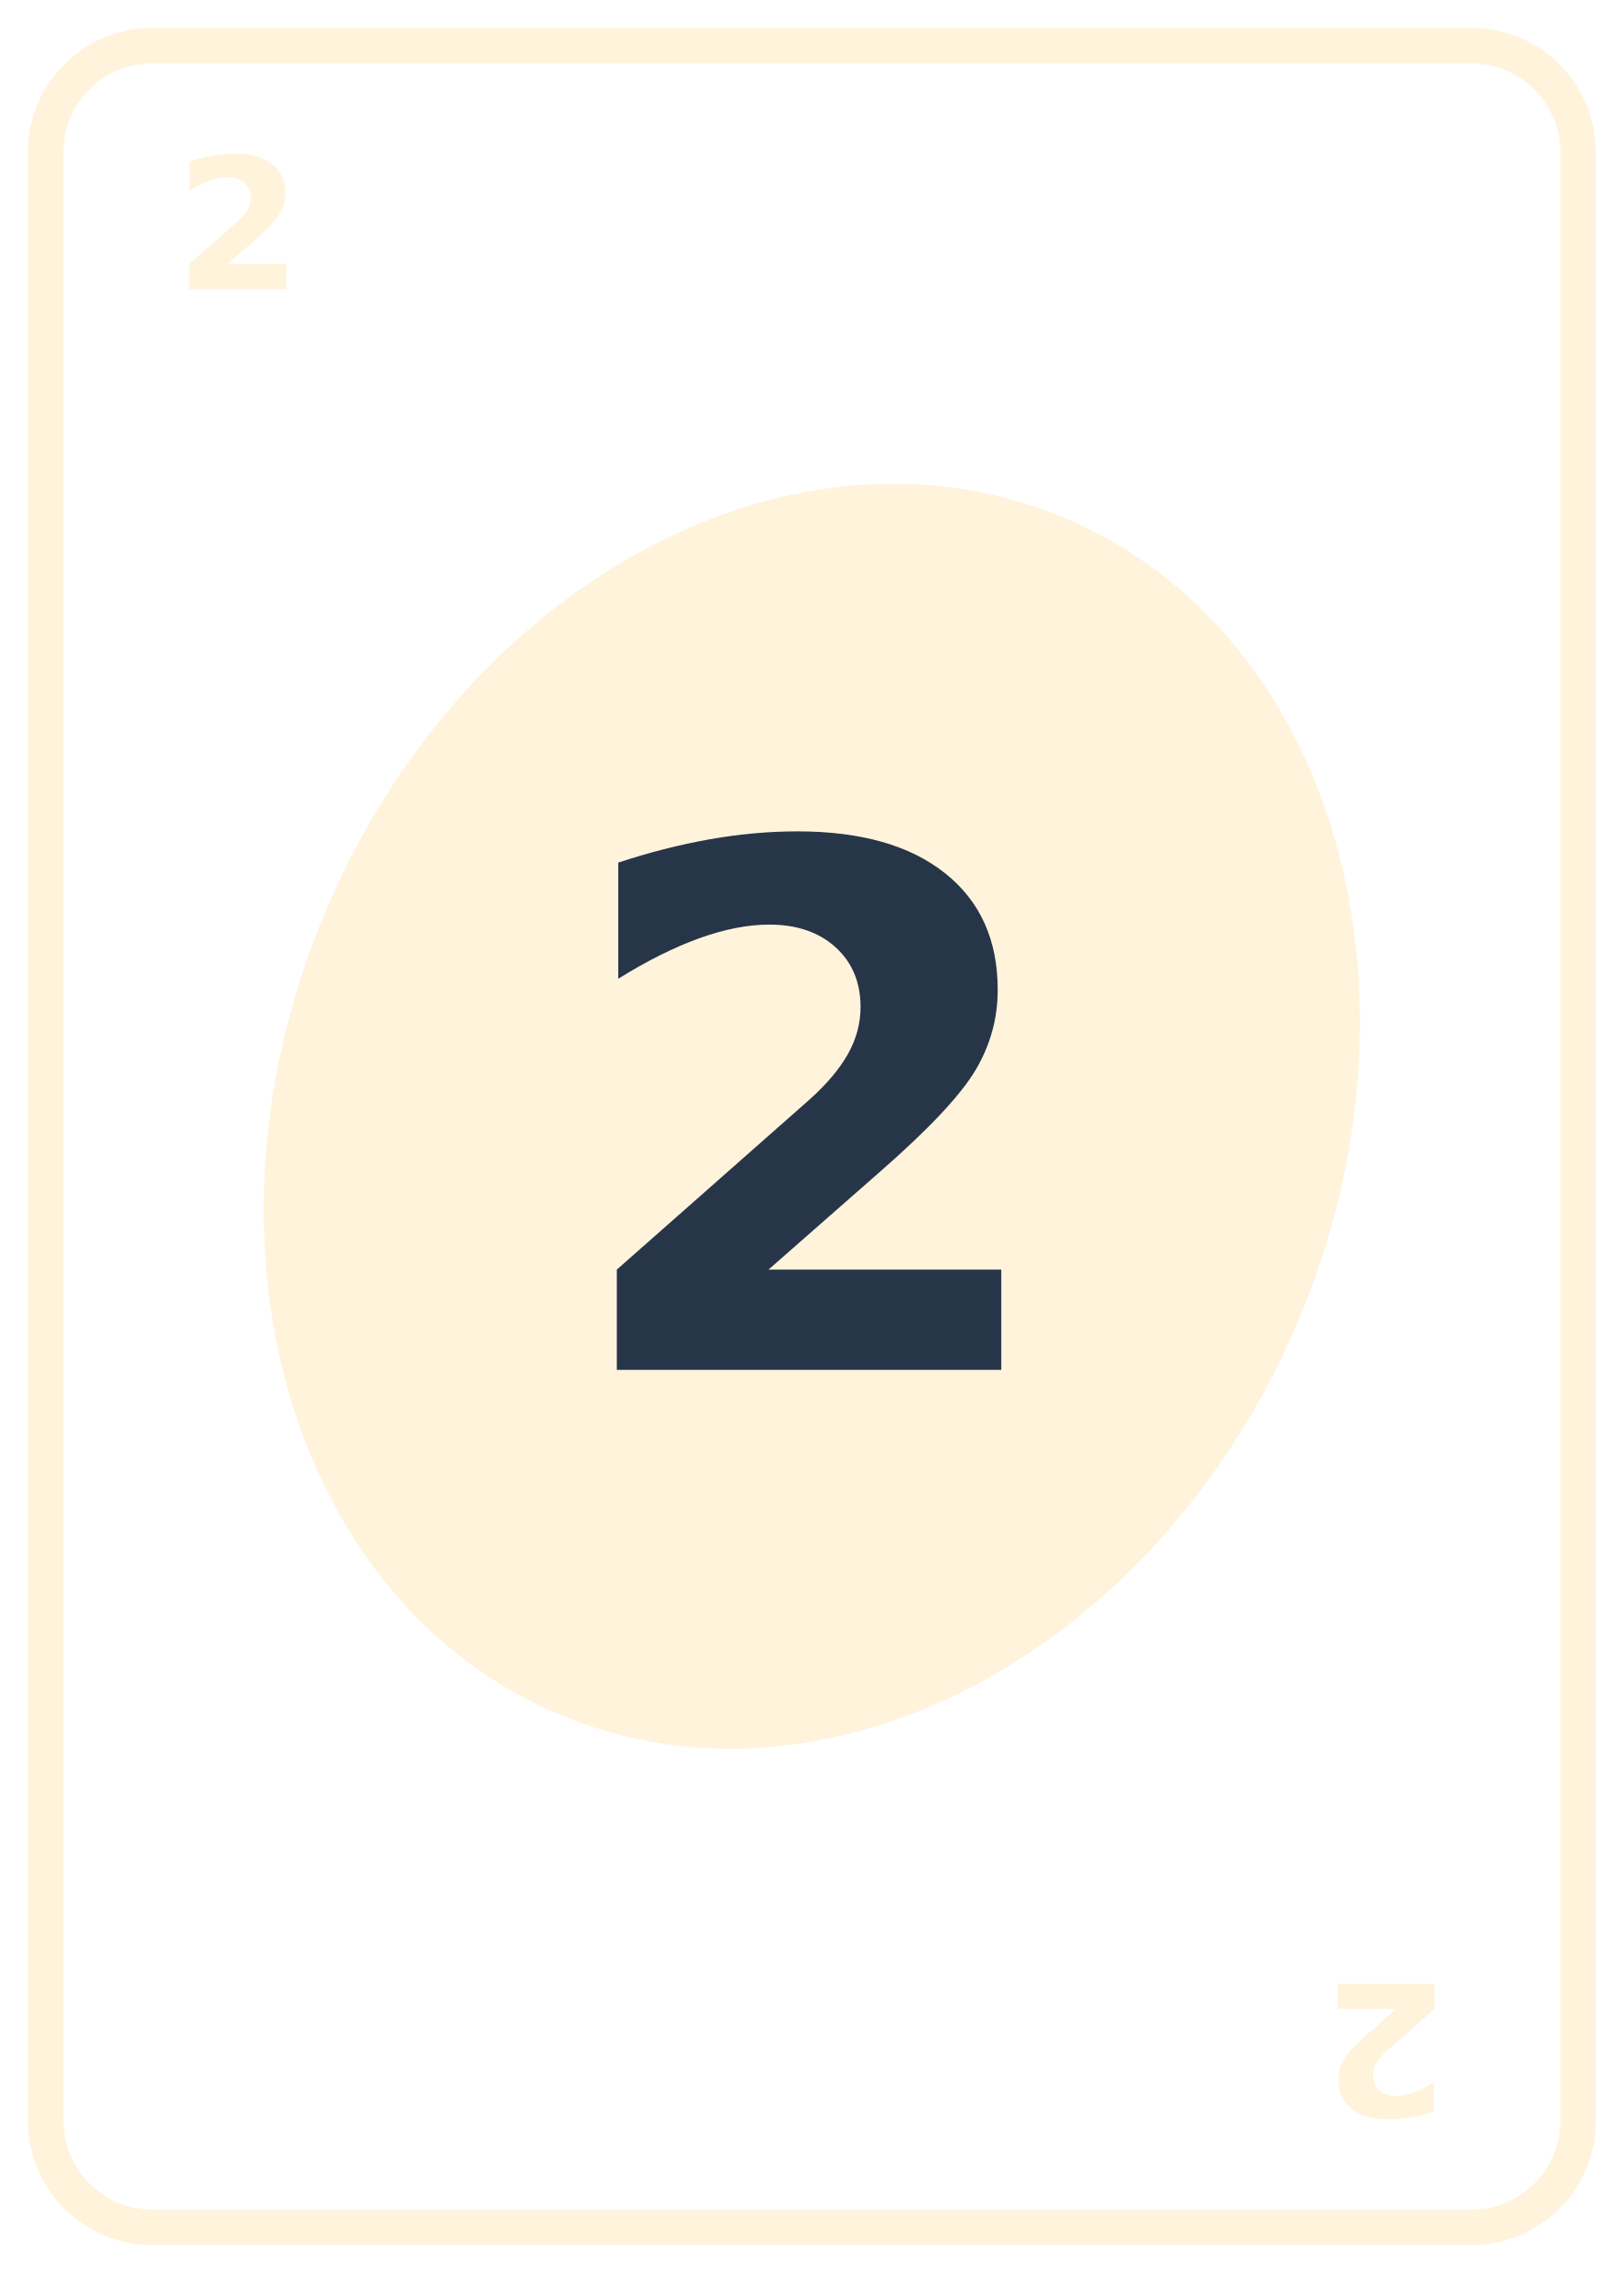
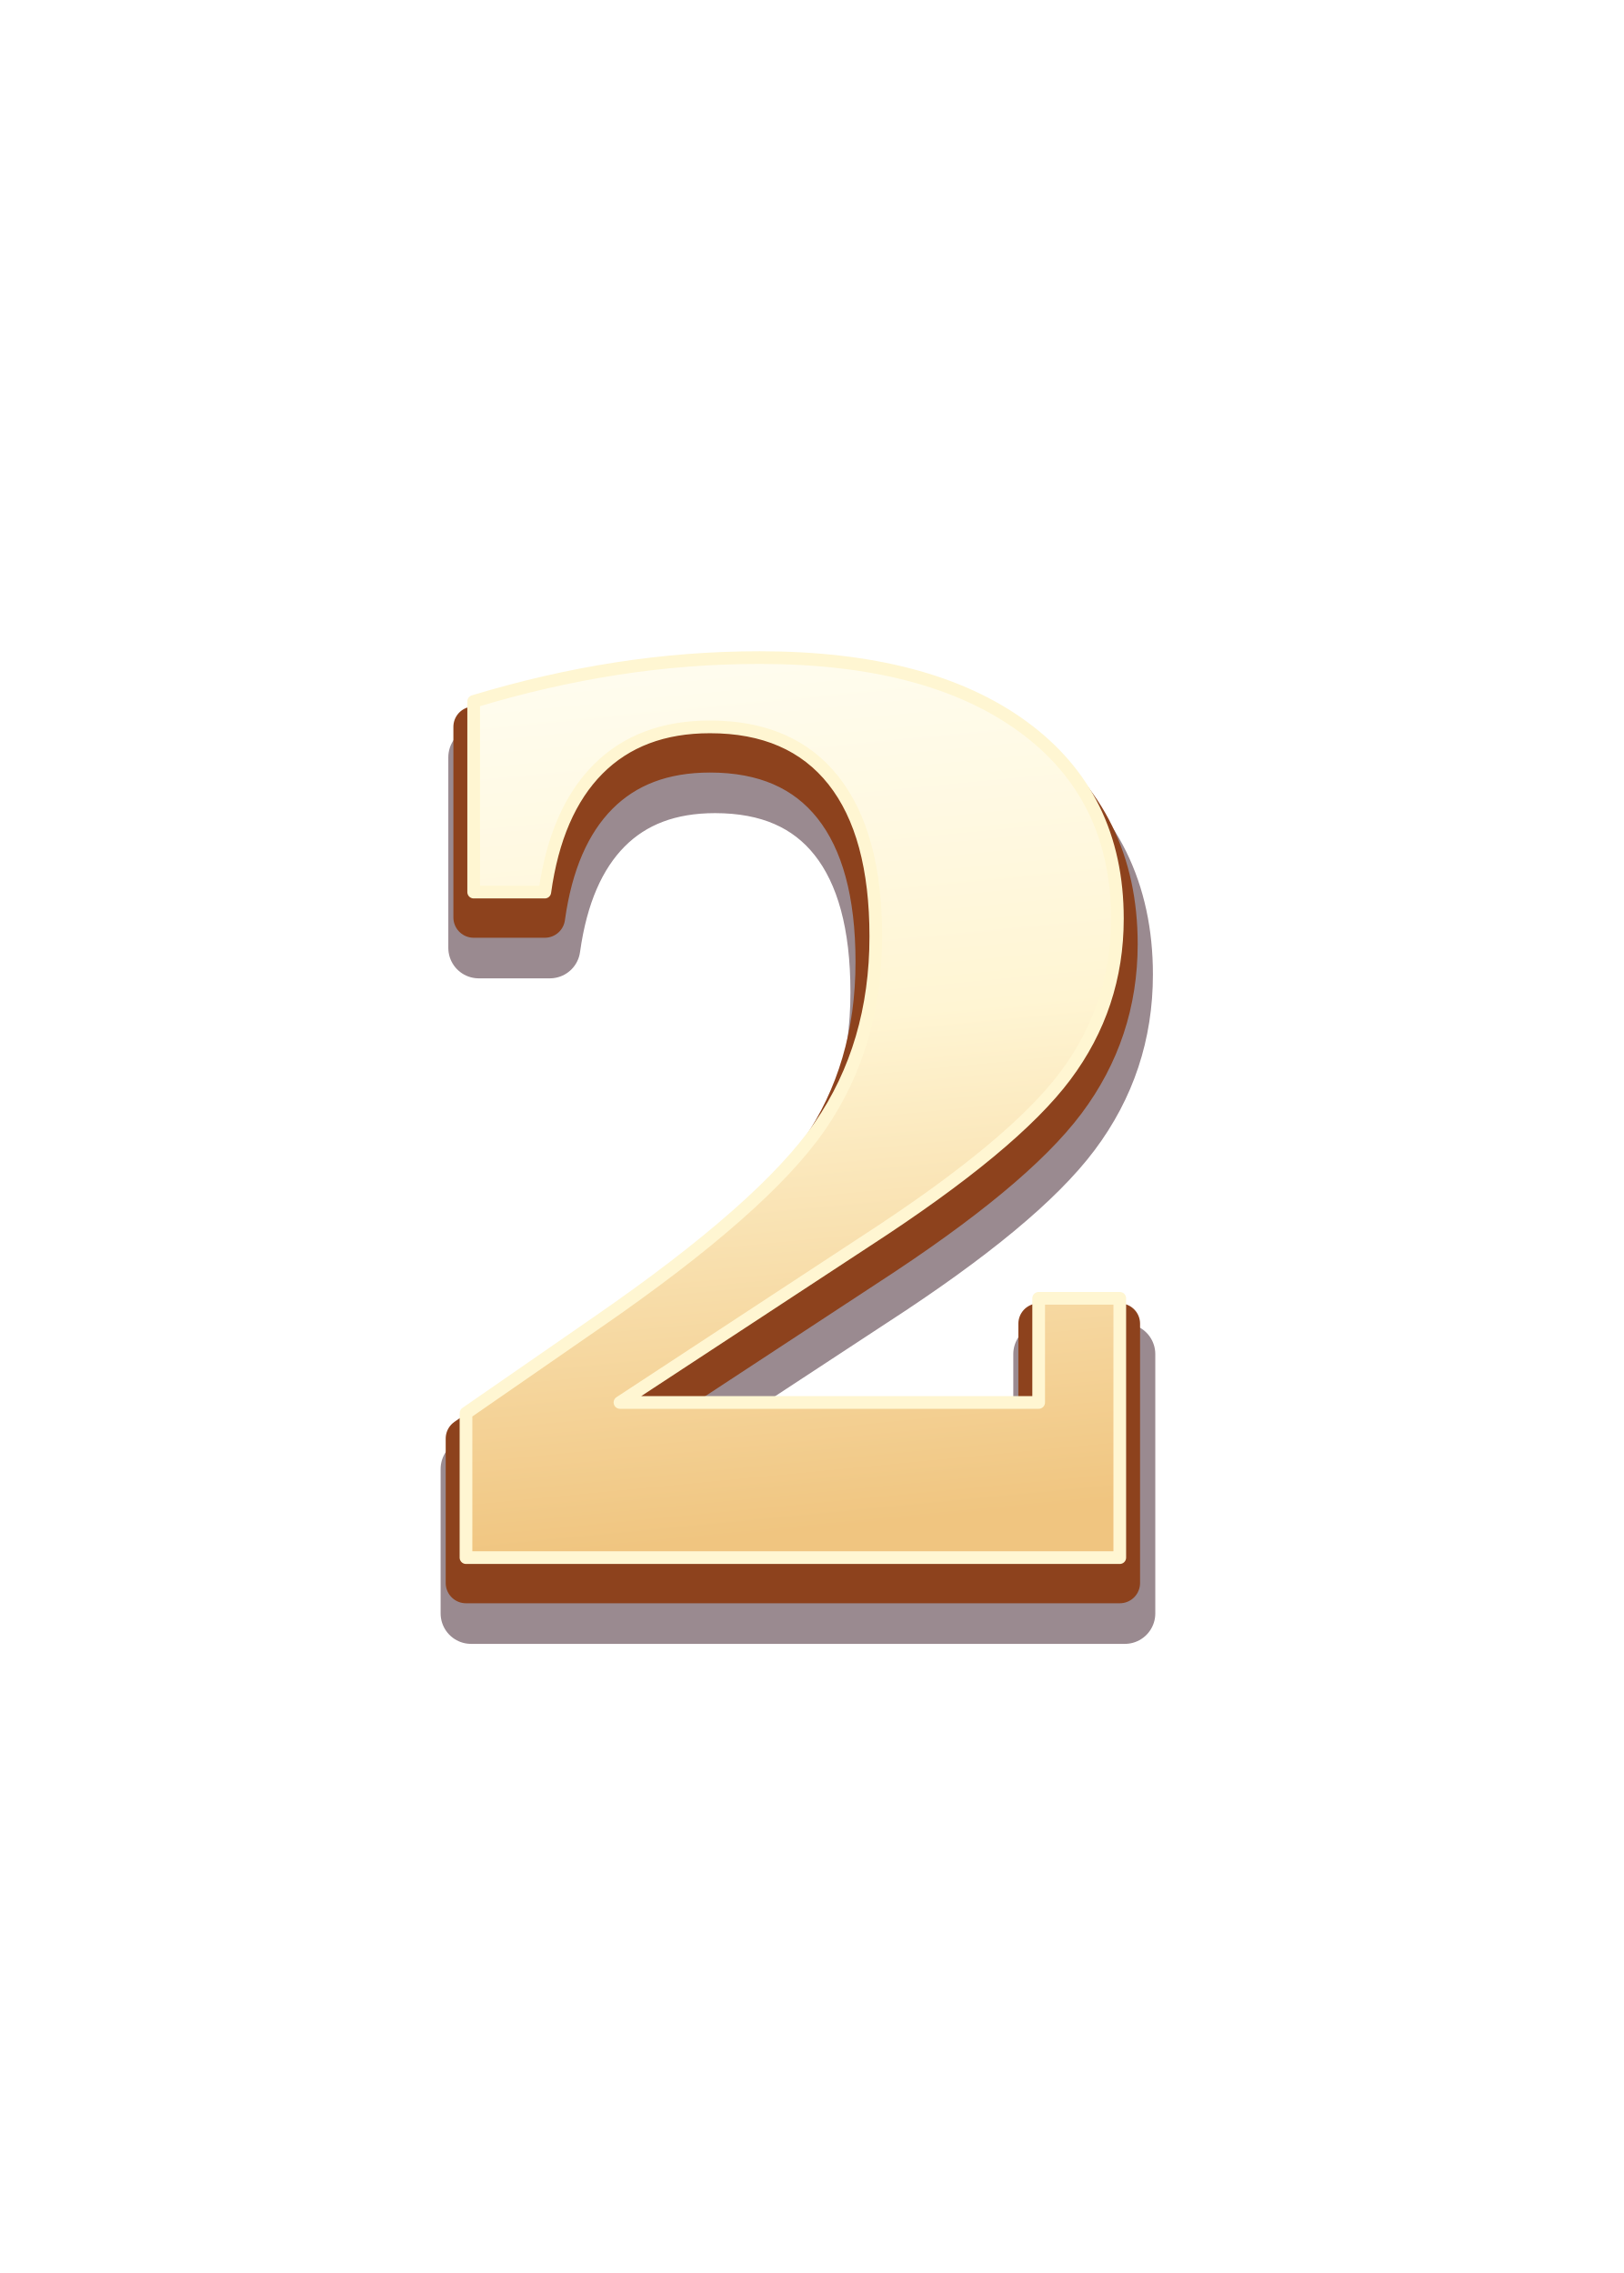
<svg xmlns="http://www.w3.org/2000/svg" width="320" height="448" viewBox="0 0 320 448">
-   <rect x="9" y="9" width="302" height="430" rx="21" fill="none" stroke="#FFF3DC" stroke-width="7" />
-   <ellipse cx="160" cy="220" rx="104" ry="128" transform="rotate(23 160 220)" fill="#FFF3DC" />
-   <g transform="translate(47 57)">
-     <text x="0" y="0" text-anchor="middle" font-family="DejaVu Sans" font-weight="bold" font-size="36" fill="#FFF3DC">2</text>
+   <defs>
+     <linearGradient id="ivory" x2=".07" y2="1">
+       <stop stop-color="#fffdf1" />
+       <stop offset=".44" stop-color="#fff5d3" />
+       <stop offset="1" stop-color="#f0c580" />
+     </linearGradient>
+   </defs>
+   <g stroke-linejoin="round" stroke-linecap="round">
+     <g transform="translate(1 11)" fill="#31101d" stroke="#31101d" stroke-width="12" opacity=".49">
+       <text x="159" y="307" text-anchor="middle" font-family="DejaVu Serif" font-size="239" font-weight="700">2</text>
+     </g>
+     <g transform="translate(0 5)" fill="#a45526" stroke="#8d421d" stroke-width="8">
+       <text x="159" y="307" text-anchor="middle" font-family="DejaVu Serif" font-size="239" font-weight="700">2</text>
+     </g>
+     <g fill="url(#ivory)" stroke="#fff6d2" stroke-width="2.5">
+       <text x="159" y="307" text-anchor="middle" font-family="DejaVu Serif" font-size="239" font-weight="700">2</text>
+     </g>
  </g>
-   <g transform="translate(273 391) rotate(180)">
-     <text x="0" y="0" text-anchor="middle" font-family="DejaVu Sans" font-weight="bold" font-size="36" fill="#FFF3DC">2</text>
-   </g>
-   <text x="160" y="270" text-anchor="middle" font-family="DejaVu Sans" font-weight="bold" font-size="143" fill="#273548">2</text>
</svg>
